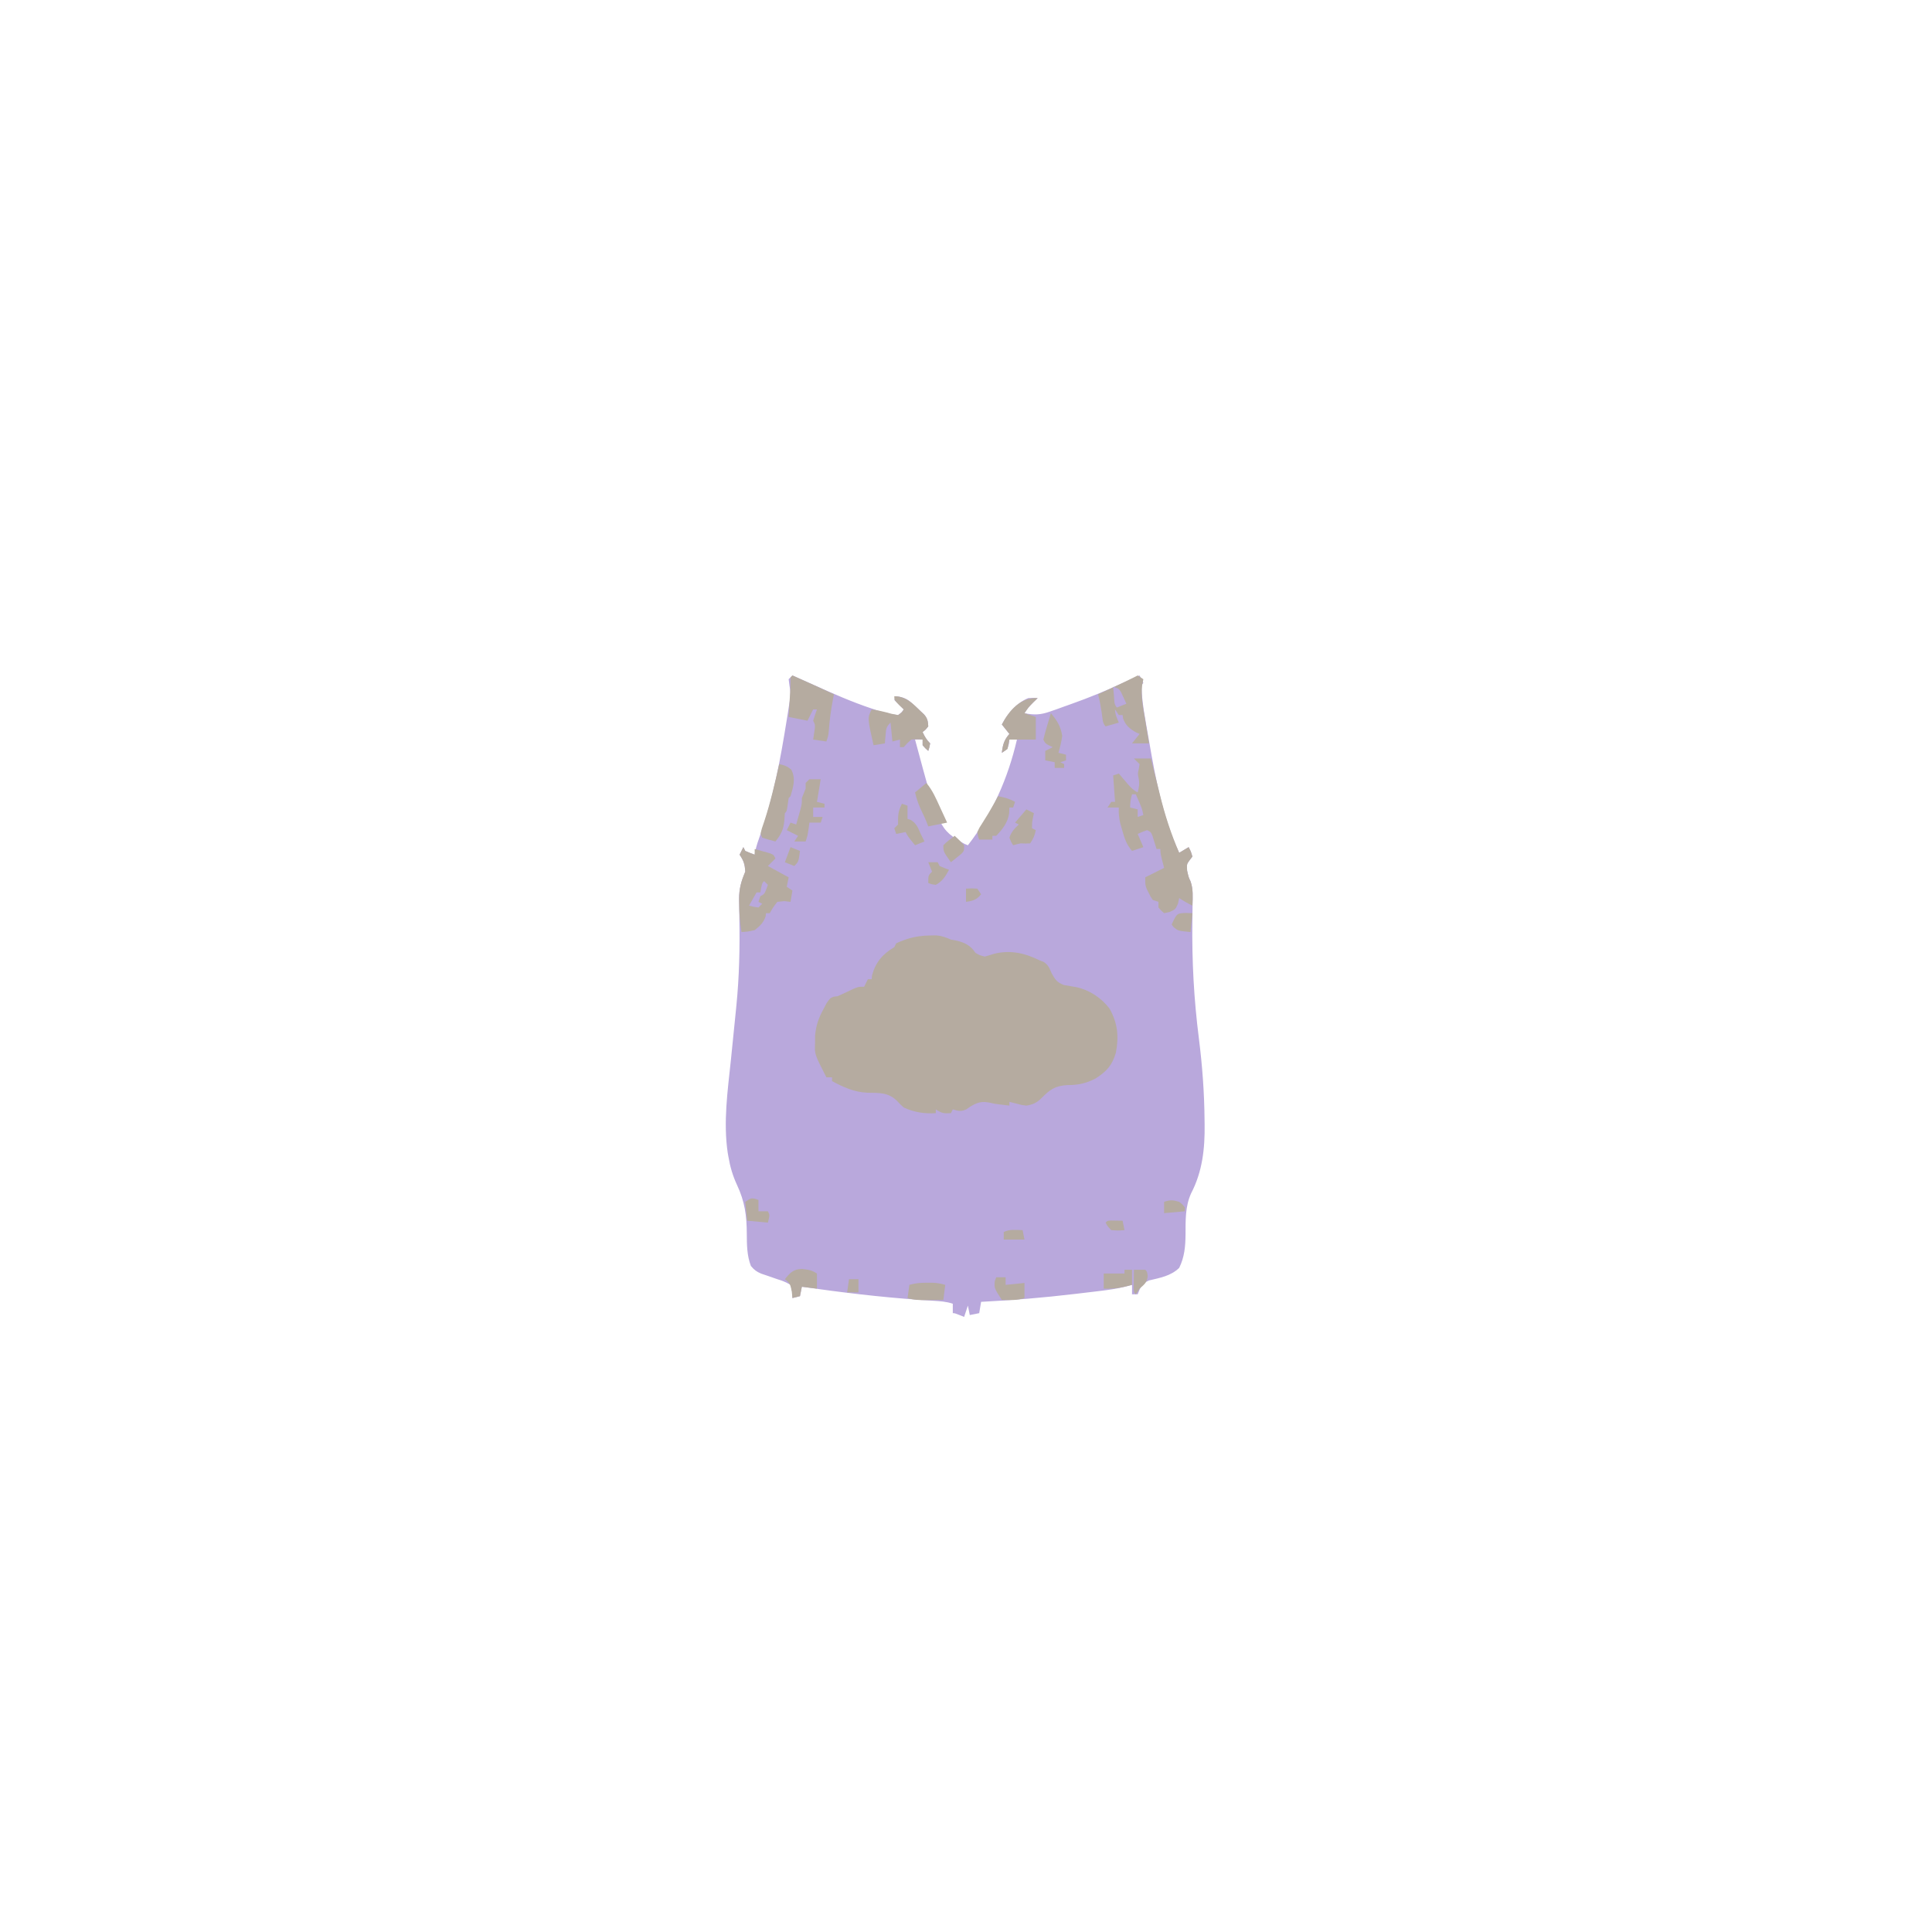
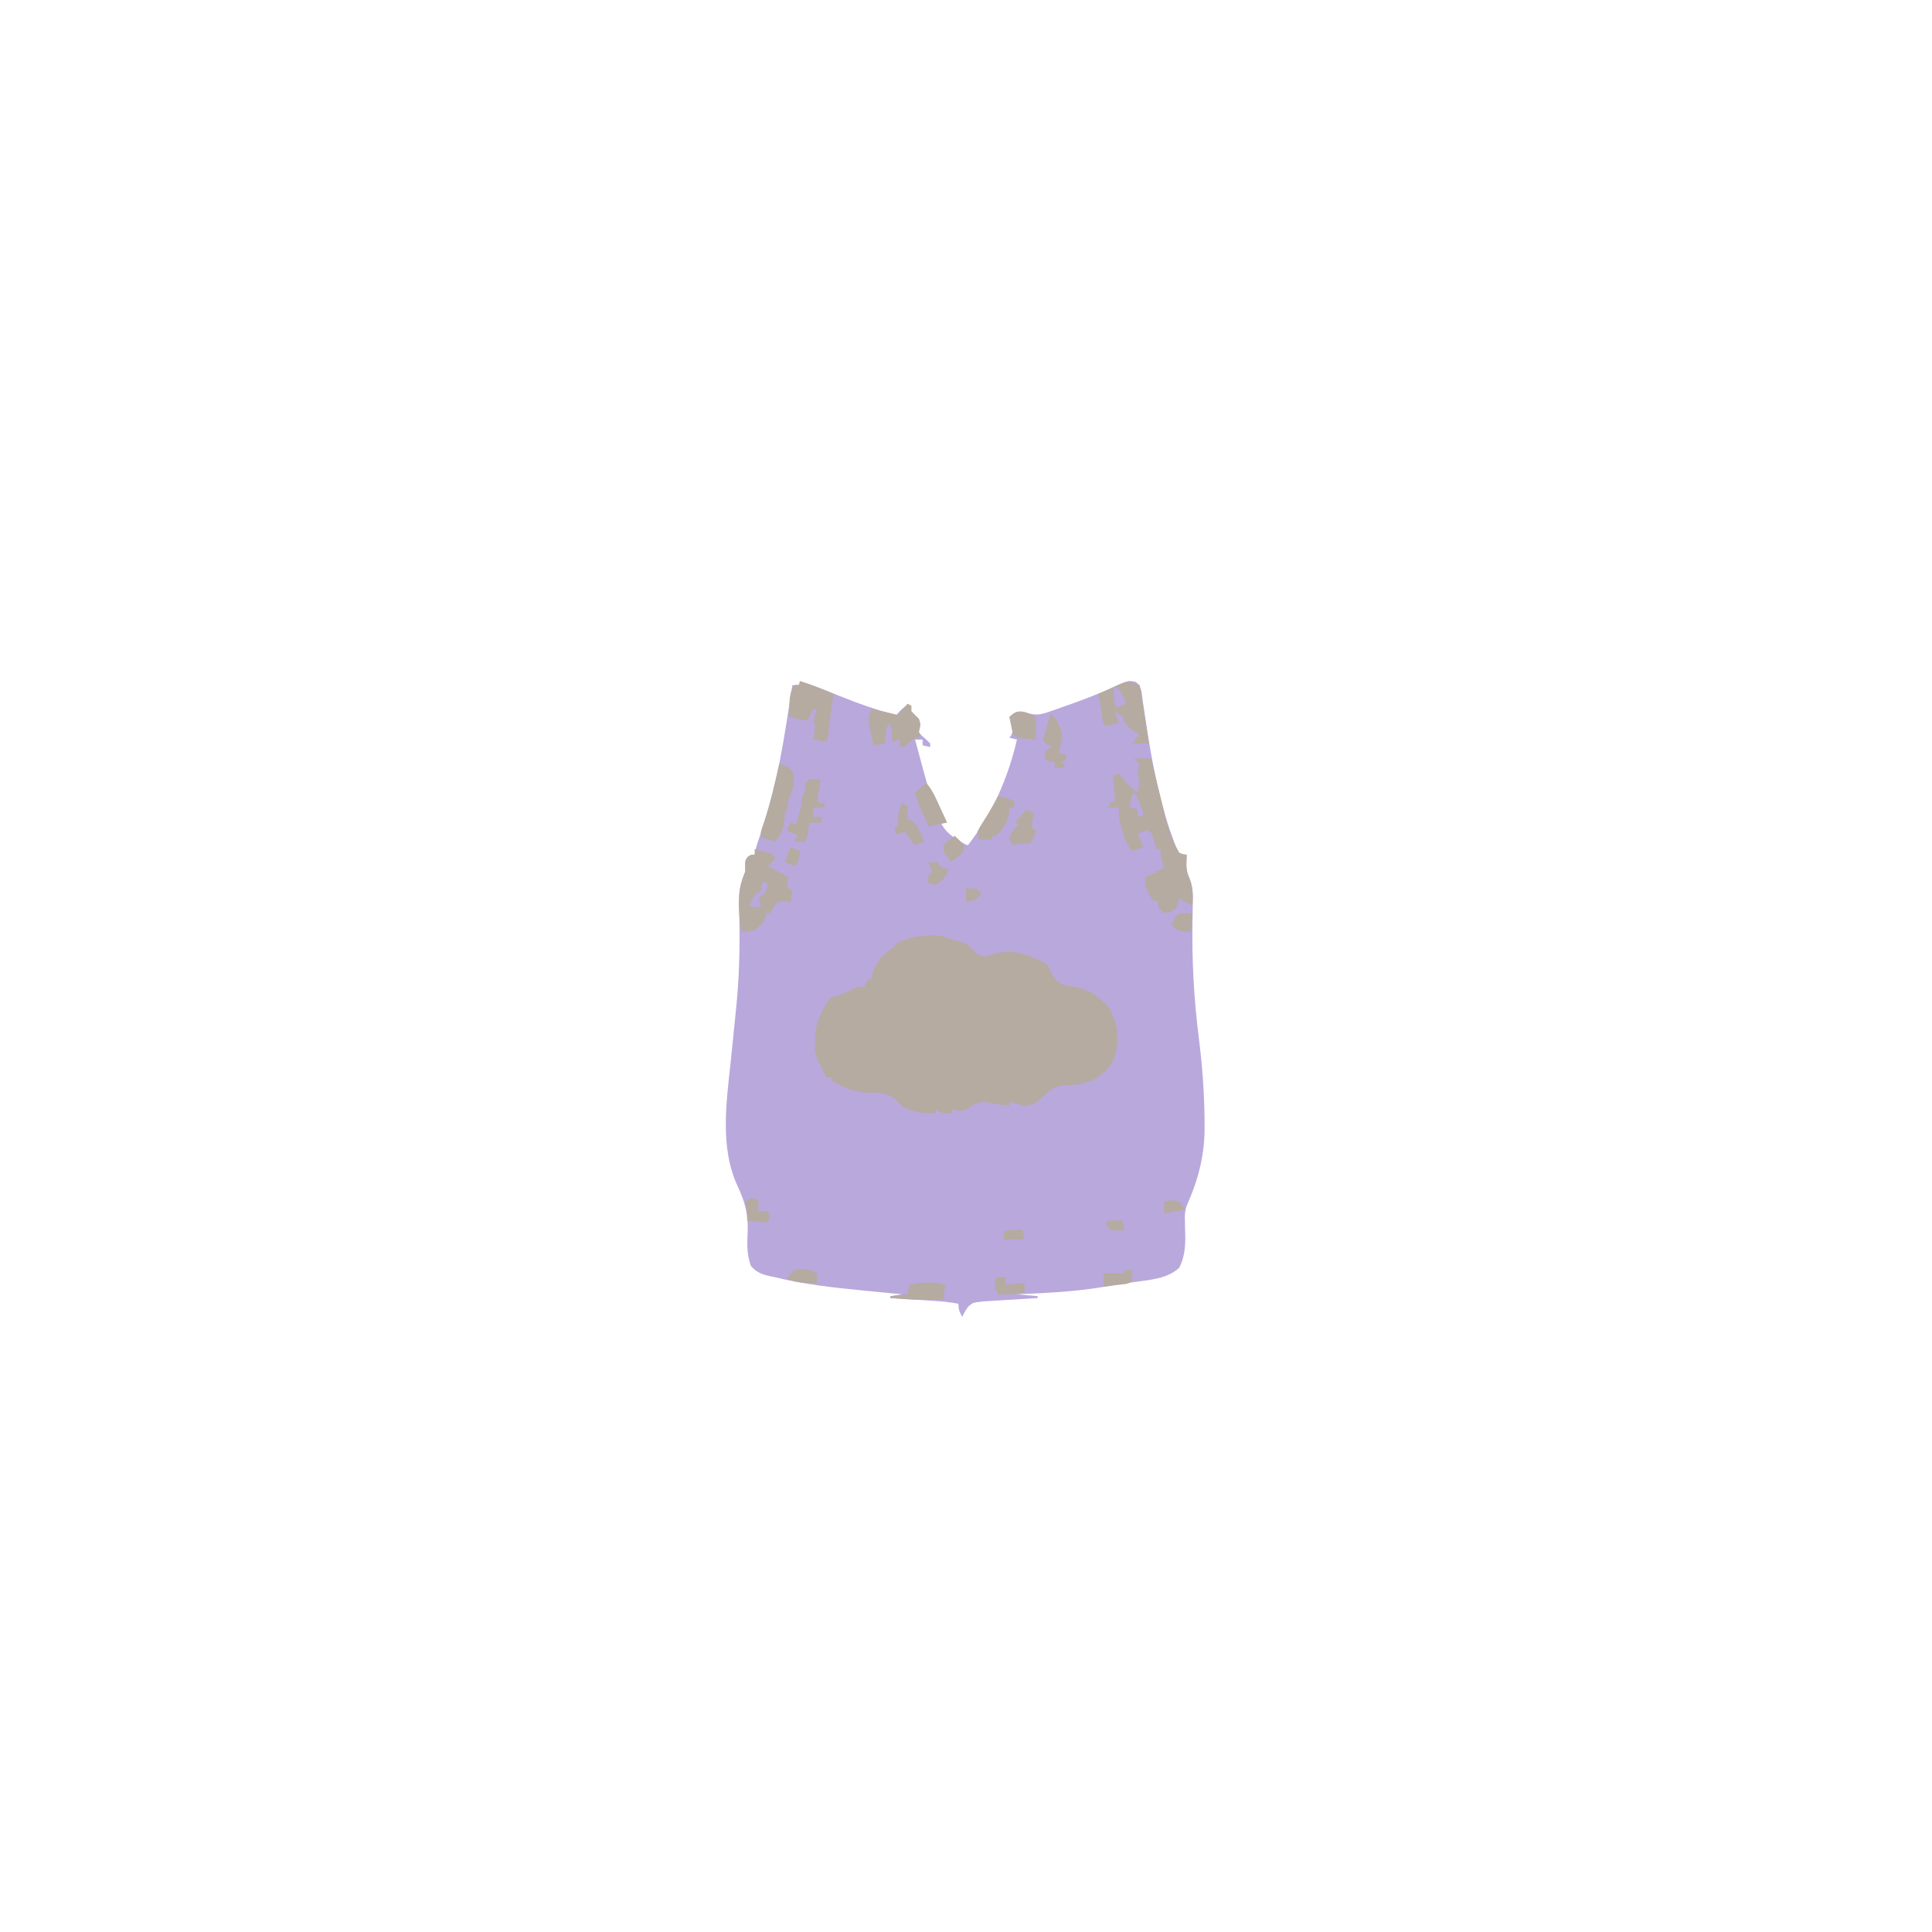
<svg xmlns="http://www.w3.org/2000/svg" viewBox="0 0 1024 1024" width="1024" height="1024">
-   <path fill="#B9A8DC" d="M 420 358 C 421.27 358.57 422.54 359.13 423.82 359.7 C 424.64 360.06 425.47 360.43 426.32 360.81 C 428.08 361.59 429.85 362.38 431.61 363.17 C 441.63 367.66 451.63 372.1 462.06 375.56 C 462.78 375.8 463.5 376.04 464.24 376.29 C 468.13 377.53 471.93 378.6 476 379 C 477.88 377.56 477.88 377.56 479 376 C 477.35 374.35 475.7 372.7 474 371 C 474.33 370.34 474.66 369.68 475 369 C 479.06 369.52 481.14 370.6 484.12 373.38 C 484.79 373.98 485.45 374.59 486.13 375.21 C 486.75 375.8 487.37 376.39 488 377 C 488.56 377.52 489.11 378.04 489.69 378.57 C 491.57 380.63 491.86 382.24 492 385 C 490.56 386.81 490.56 386.81 489 388 C 490.15 390.47 491.05 392.05 493 394 C 492.62 396.12 492.62 396.12 492 398 C 490.5 396.69 490.5 396.69 489 395 C 489 394.01 489 393.02 489 392 C 487.68 392 486.36 392 485 392 C 497.72 439.4 497.72 439.4 511.2 447.29 C 511.8 447.52 512.39 447.76 513 448 C 525.93 431.46 534.27 412.44 539 392 C 537.68 392 536.36 392 535 392 C 534.9 392.78 534.79 393.57 534.69 394.38 C 534 397 534 397 531 399 C 531.48 394.78 532.17 392.2 535 389 C 534.34 388.18 534.34 388.18 531 384 C 534.03 378.13 538.79 372.55 545 370 C 547.75 369.88 547.75 369.88 550 370 C 549.22 370.76 548.43 371.53 547.62 372.31 C 545 375 545 375 543 378 C 548.17 379.03 551.51 378.9 556.46 377.16 C 557.67 376.74 558.87 376.32 560.12 375.89 C 561.39 375.43 562.66 374.96 563.94 374.5 C 565.25 374.04 566.56 373.57 567.86 373.11 C 577.1 369.81 586.12 366.17 595 362 C 596.83 361.18 598.66 360.37 600.5 359.56 C 601.08 359.3 601.08 359.3 604 358 C 604.33 358.66 604.33 358.66 606 362 C 605.67 362.33 605.34 362.66 605 363 C 605.14 372.18 607.07 381.41 608.62 390.44 C 608.69 390.82 608.69 390.82 609.02 392.74 C 612.5 412.9 616.34 433.34 625 452 C 626.65 451.01 628.3 450.02 630 449 C 631.19 451.25 631.19 451.25 632 454 C 631.53 454.62 631.05 455.24 630.56 455.88 C 629 458 629 458 629.19 461.44 C 630 465 630 465 631.05 467.13 C 632.42 471.27 632.19 475.14 632.09 479.46 C 632.07 481.38 632.04 483.3 632.02 485.22 C 632.01 486.23 631.99 487.23 631.98 488.26 C 631.7 509.28 632.78 529.57 635.44 550.43 C 637.26 564.9 638.32 579.18 638.44 593.75 C 638.45 594.5 638.46 595.24 638.47 596.01 C 638.65 608.75 637.31 621.01 631.31 632.5 C 628.15 639.47 628.39 646.76 628.36 654.29 C 628.3 660.59 627.82 666.26 625 672 C 620.56 676.32 614.8 677.28 608.93 678.68 C 605.15 680.38 604.46 682.22 603 686 C 602.01 686 601.02 686 600 686 C 600 684.35 600 682.7 600 681 C 598.86 681.3 597.73 681.61 596.56 681.92 C 592.09 683.04 587.65 683.68 583.09 684.22 C 582.25 684.32 581.4 684.42 580.54 684.53 C 577.82 684.86 575.1 685.18 572.38 685.5 C 571.45 685.61 570.52 685.72 569.57 685.83 C 553.07 687.79 536.6 689.17 520 690 C 519.67 691.98 519.34 693.96 519 696 C 517.35 696.33 515.7 696.66 514 697 C 513.67 695.35 513.34 693.7 513 692 C 512.34 693.98 511.68 695.96 511 698 C 510.2 697.67 509.39 697.34 508.56 697 C 506 696 506 696 505 696 C 505 694.35 505 692.7 505 691 C 501.5 689.83 498.17 689.65 494.51 689.42 C 492.94 689.31 491.37 689.21 489.79 689.1 C 488.96 689.04 488.13 688.99 487.27 688.93 C 466.38 687.49 445.72 684.97 425 682 C 424.67 683.65 424.34 685.3 424 687 C 422.68 687.33 421.36 687.66 420 688 C 419.98 686.91 419.96 685.81 419.94 684.69 C 419.63 683.47 419.32 682.25 419 681 C 416.52 679.55 414.7 678.81 412 678 C 410.08 677.34 408.16 676.68 406.25 676 C 405.79 675.85 405.79 675.85 403.45 675.06 C 400.9 673.96 399.77 673.1 398 671 C 395.88 665.52 395.84 659.7 395.82 653.9 C 395.78 644.3 394.74 636.82 390.67 628.14 C 388.36 623.15 386.97 618.42 386.06 613 C 385.95 612.35 385.83 611.7 385.71 611.03 C 383.3 594.78 385.67 578.12 387.38 561.94 C 388.27 553.29 389.15 544.65 390 536 C 390.05 535.49 390.05 535.49 390.31 532.88 C 391.81 517.6 392.18 502.57 391.88 487.23 C 391.84 484.53 391.81 481.83 391.78 479.12 C 391.76 478.32 391.73 477.52 391.71 476.69 C 391.66 471.11 392.9 467.17 395 462 C 394.77 458 394.23 456.35 392 453 C 392.66 451.68 393.32 450.36 394 449 C 394.33 449.66 394.66 450.32 395 451 C 396.64 451.72 398.31 452.39 400 453 C 400.11 452.33 400.22 451.65 400.34 450.96 C 400.97 448.12 401.87 445.47 402.87 442.74 C 409.94 423.04 413.69 402.12 417 381.5 C 417.11 380.82 417.22 380.14 417.34 379.43 C 417.66 377.49 417.95 375.54 418.25 373.59 C 418.42 372.49 418.59 371.38 418.77 370.24 C 419 367 419 367 418.42 363.21 C 418.28 362.15 418.14 361.09 418 360 C 418.66 359.34 419.32 358.68 420 358Z" />
+   <path fill="#B9A8DC" d="M 424 361 C 431.16 363.28 438.05 366.02 445 368.88 C 454.86 372.89 464.7 376.31 475 379 C 475.38 378.59 475.38 378.59 477.31 376.5 C 480 374 480 374 483 374 C 483 374.99 483 375.98 483 377 C 484.31 378.35 485.65 379.69 487 381 C 488 384 488 384 487.38 385.99 C 487.25 386.65 487.13 387.32 487 388 C 488.21 389.63 488.21 389.63 489.94 391.12 C 490.99 392.05 492.02 393 493 394 C 493 394.66 493 395.32 493 396 C 492.34 395.83 492.34 395.83 489 395 C 489 394.01 489 393.02 489 392 C 487.68 392 486.36 392 485 392 C 497.72 439.4 497.72 439.4 511.2 447.29 C 511.8 447.52 512.39 447.76 513 448 C 525.93 431.46 534.27 412.44 539 392 C 537.68 391.67 536.36 391.34 535 391 C 535.19 390.74 535.19 390.74 536.12 389.44 C 537.4 385.88 536.21 383.48 535 380 C 539.3 376.93 539.3 376.93 542.5 377.25 C 543.33 377.5 544.15 377.75 545 378 C 549.37 379.28 552 378.65 556.27 377.16 C 557.48 376.74 558.69 376.32 559.94 375.89 C 561.23 375.42 562.52 374.96 563.81 374.5 C 565.13 374.04 566.44 373.58 567.76 373.12 C 576.02 370.19 584.1 367.01 592.03 363.28 C 598.26 360.6 598.26 360.6 602.04 361.47 C 605.22 363.95 605.14 367.48 605.64 371.26 C 605.91 373 606.17 374.74 606.43 376.49 C 606.57 377.41 606.7 378.33 606.84 379.27 C 608.96 393.89 611.45 408.36 615.06 422.69 C 615.37 423.92 615.67 425.16 615.98 426.43 C 617.65 432.86 619.64 439.12 622 445.33 C 622.23 445.98 622.47 446.64 622.72 447.31 C 623.44 449.12 623.44 449.12 625 452 C 627.19 452.92 627.19 452.92 629 453 C 628.97 453.56 628.93 454.11 628.89 454.69 C 628.88 455.07 628.88 455.07 628.81 457 C 628.78 457.74 628.74 458.49 628.71 459.25 C 629 462 629 462 630.51 465.56 C 632.34 470.36 632.33 474.67 632.19 479.75 C 632.16 481.66 632.14 483.57 632.11 485.48 C 632.1 485.98 632.1 485.98 632.05 488.49 C 631.69 509.44 632.79 529.64 635.44 550.43 C 637.26 564.9 638.32 579.18 638.44 593.75 C 638.45 594.5 638.46 595.24 638.47 596.01 C 638.69 611.53 635.35 624.76 629 639 C 628.03 641.91 627.92 643.57 628.01 646.57 C 628.02 647.47 628.04 648.36 628.06 649.29 C 628.1 651.16 628.15 653.02 628.21 654.89 C 628.31 661 627.77 666.47 625 672 C 618.62 677.78 609.48 678.34 601.25 679.5 C 599.46 679.76 597.67 680.02 595.89 680.28 C 595.46 680.34 595.46 680.34 593.31 680.65 C 590.55 681.07 587.81 681.56 585.06 682.06 C 569.88 684.63 554.36 685.33 539 686 C 542.63 686.33 546.26 686.66 550 687 C 550 687.33 550 687.66 550 688 C 549.08 688.06 548.16 688.11 547.22 688.17 C 543.8 688.38 540.39 688.59 536.98 688.8 C 535.5 688.89 534.02 688.98 532.55 689.07 C 530.42 689.2 528.3 689.33 526.17 689.46 C 525.53 689.5 525.53 689.5 522.3 689.7 C 515.89 690.28 515.89 690.28 513.38 692.31 C 511.91 694.11 510.95 695.89 510 698 C 508.54 695.35 508 694.11 508 691 C 503.61 690.2 499.3 689.75 494.85 689.46 C 494.52 689.44 494.52 689.44 492.86 689.33 C 490.78 689.2 488.7 689.07 486.62 688.94 C 485.21 688.85 483.79 688.75 482.37 688.66 C 478.91 688.44 475.46 688.22 472 688 C 472 687.67 472 687.34 472 687 C 473.98 686.67 475.96 686.34 478 686 C 476.86 685.89 475.72 685.78 474.55 685.66 C 470.26 685.25 465.97 684.82 461.68 684.4 C 459.83 684.22 457.99 684.04 456.15 683.86 C 440.88 682.38 425.93 680.66 411 677 C 410.2 676.84 409.41 676.67 408.59 676.5 C 404.1 675.56 401.04 674.49 398 671 C 396.08 665.58 395.9 660.38 396.23 654.71 C 396.78 644.84 395.28 637.84 391.07 628.96 C 381.31 608.06 385.04 584.09 387.38 561.94 C 388.27 553.29 389.15 544.65 390 536 C 390.05 535.49 390.05 535.49 390.31 532.88 C 391.81 517.6 392.18 502.57 391.88 487.23 C 391.84 484.53 391.81 481.83 391.78 479.12 C 391.76 478.32 391.73 477.52 391.71 476.69 C 391.66 471.11 392.89 467.16 395 462 C 395 460.91 395 459.81 395 458.69 C 395 456 395 456 396.38 454.12 C 398 453 398 453 400 453 C 400.11 452.33 400.22 451.65 400.34 450.96 C 400.97 448.12 401.87 445.47 402.87 442.74 C 412.05 417.18 415.82 389.73 420 363 C 420.99 363.33 421.98 363.66 423 364 C 423.33 363.01 423.66 362.02 424 361Z" />
  <path fill="#B5ABA0" d="M 493.5 495.81 C 493.96 495.8 493.96 495.8 496.28 495.77 C 499.21 496.02 501.32 496.82 504 498 C 504.8 498.14 505.61 498.29 506.44 498.43 C 511.15 499.47 514.31 500.96 517 505 C 519.19 506.31 519.19 506.31 522 507 C 523.63 506.53 525.25 506.06 526.86 505.53 C 535.5 503.38 543.2 505.13 551 509 C 551.7 509.27 552.41 509.54 553.13 509.82 C 555.68 511.42 556.22 513.21 557.44 515.93 C 559.33 519.28 560.25 520.72 563.89 522.08 C 566.12 522.49 568.36 522.88 570.61 523.24 C 577.53 524.78 583.76 528.91 588.06 534.56 C 592.4 542.26 593.08 549.24 591.45 557.91 C 589.49 564.65 586.5 567.9 580.63 571.66 C 575.53 574.26 571.39 575.14 565.69 575.12 C 559.17 575.5 556.4 577.55 551.93 582.11 C 549.46 584.53 547.4 585.46 544 586 C 541.38 585.69 541.38 585.69 539 585 C 538.62 584.9 538.62 584.9 536.69 584.43 C 536.13 584.29 535.57 584.15 535 584 C 535 584.66 535 585.32 535 586 C 533.85 585.85 532.69 585.71 531.5 585.56 C 531.13 585.52 531.13 585.52 529.28 585.31 C 527 585 527 585 525 584.53 C 520.51 583.58 518.28 584.12 514.31 586.5 C 513.61 586.98 512.9 587.47 512.18 587.97 C 509.4 589.28 507.89 588.85 505 588 C 504.67 588.66 504.34 589.32 504 590 C 500.28 590.2 499.23 590.15 496 588 C 496 588.66 496 589.32 496 590 C 489.96 590.39 484.54 589.55 479 587 C 477.11 585.27 477.11 585.27 475.31 583.37 C 470.67 578.87 465.84 579.3 459.63 579.16 C 452.72 578.85 447.03 576.25 441 573 C 441 572.34 441 571.68 441 571 C 440.01 571 439.02 571 438 571 C 431.71 558.69 431.71 558.69 432 553 C 432 551.68 432 550.36 432 549 C 432.47 543.68 433.78 539.82 436.31 535.12 C 436.91 533.99 437.5 532.86 438.11 531.69 C 440 529 440 529 441.88 528.27 C 442.58 528.18 443.28 528.09 444 528 C 446.84 526.74 449.64 525.4 452.44 524.06 C 455 523 455 523 458 523 C 458.66 521.68 459.32 520.36 460 519 C 460.66 519 461.32 519 462 519 C 462.03 518.67 462.03 518.67 462.19 517 C 464.09 509.96 467.84 505.64 474 502 C 474.33 501.34 474.66 500.68 475 500 C 476.67 499.18 476.67 499.18 478.75 498.43 C 479.43 498.19 480.1 497.94 480.8 497.68 C 485.05 496.36 489.05 495.84 493.5 495.81Z" />
-   <path fill="#B5ABA0" d="M 601 402 C 603.97 402 606.94 402 610 402 C 610.24 402.98 610.48 403.96 610.73 404.97 C 611.65 408.7 612.58 412.41 613.52 416.13 C 613.91 417.72 614.31 419.32 614.7 420.91 C 617.34 431.67 620.59 441.83 625 452 C 626.65 451.01 628.3 450.02 630 449 C 631.19 451.25 631.19 451.25 632 454 C 631.53 454.62 631.05 455.24 630.56 455.88 C 629 458 629 458 629.19 461.44 C 630 465 630 465 631.06 467.31 C 632.51 471.47 632.15 475.64 632 480 C 629.51 478.8 627.32 477.55 625 476 C 624.79 476.95 624.59 477.9 624.38 478.88 C 623 482 623 482 619.88 483.38 C 619.4 483.48 619.4 483.48 617 484 C 615.5 482.69 615.5 482.69 614 481 C 614 480.01 614 479.02 614 478 C 613.5 477.84 613.5 477.84 611 477 C 609.83 475.29 609.83 475.29 608.81 473.19 C 608.47 472.5 608.12 471.81 607.77 471.11 C 607 469 607 469 607 465 C 608.65 464.18 608.65 464.18 617 460 C 616.67 458.72 616.34 457.44 616 456.12 C 615.45 453.99 615 452.21 615 450 C 614.34 450 613.68 450 613 450 C 612.81 449.36 612.61 448.72 612.41 448.07 C 612.15 447.24 611.89 446.41 611.62 445.56 C 611.5 445.15 611.5 445.15 610.85 443.07 C 610 441 610 441 608 440 C 605.38 440.94 605.38 440.94 603 442 C 603.99 444.31 604.98 446.62 606 449 C 604.02 449.66 602.04 450.32 600 451 C 597.07 447.63 596 444.34 594.81 440.06 C 594.47 438.86 594.12 437.65 593.77 436.41 C 593.1 433.45 592.83 431.02 593 428 C 591.02 428 589.04 428 587 428 C 587.33 427.5 587.33 427.5 589 425 C 589.66 425 590.32 425 591 425 C 590.67 420.38 590.34 415.76 590 411 C 590.99 410.67 591.98 410.34 593 410 C 593.41 410.48 593.82 410.96 594.24 411.46 C 594.78 412.09 595.32 412.72 595.88 413.38 C 596.14 413.69 596.14 413.69 597.49 415.27 C 599.23 417.26 600.62 418.81 603 420 C 603.71 417.24 604.06 415.32 603.5 412.5 C 603 410 603 410 603.62 407.38 C 603.75 406.59 603.87 405.81 604 405 C 603.01 404.01 602.02 403.02 601 402Z" />
-   <path fill="#B5ABA0" d="M 394 449 C 394.33 449.66 394.66 450.32 395 451 C 396.64 451.72 398.31 452.39 400 453 C 400 452.01 400 451.02 400 450 C 401.65 450.45 403.29 450.91 404.94 451.38 C 405.85 451.63 406.77 451.89 407.71 452.15 C 410 453 410 453 411 455 C 409.68 456.32 408.36 457.64 407 459 C 410.63 460.98 414.26 462.96 418 465 C 417.67 466.65 417.34 468.3 417 470 C 417.99 470.66 418.98 471.32 420 472 C 419.67 473.98 419.34 475.96 419 478 C 418.46 477.94 418.46 477.94 415.75 477.62 C 414.51 477.75 413.27 477.87 412 478 C 409.69 481 409.69 481 408 484 C 407.34 484 406.68 484 406 484 C 405.94 484.56 405.88 485.11 405.81 485.69 C 404.61 489.12 402.82 490.73 400 493 C 396.19 493.81 396.19 493.81 393 494 C 392.16 488.83 391.77 483.8 391.75 478.56 C 391.75 477.81 391.74 477.06 391.74 476.29 C 391.8 470.86 392.83 466.99 395 462 C 394.77 458 394.23 456.35 392 453 C 392.66 451.68 393.32 450.36 394 449Z" />
-   <path fill="#B5ABA0" d="M 603 358 C 603.99 358.66 604.98 359.32 606 360 C 605.8 361.04 605.59 362.08 605.38 363.16 C 604.6 369.37 605.9 375.37 606.94 381.5 C 607.04 382.1 607.04 382.1 607.53 385.15 C 608.01 388.1 608.5 391.05 609 394 C 606.03 394 603.06 394 600 394 C 600.66 393.18 600.66 393.18 604 389 C 603.42 388.75 602.85 388.5 602.25 388.25 C 598.91 386.39 596.48 384.44 595.25 380.75 C 595.21 380.46 595.21 380.46 595 379 C 594.34 379 593.68 379 593 379 C 592.34 378.01 591.68 377.02 591 376 C 591 378.65 591.98 380.58 593 383 C 590.69 383.66 588.38 384.32 586 385 C 584.23 383.23 584.37 380.59 584 378.19 C 583.46 374.74 582.91 371.37 582 368 C 582.85 367.61 583.69 367.23 584.56 366.83 C 590.76 363.98 596.92 361.1 603 358Z" />
-   <path fill="#B5ABA0" d="M 474 369 C 480.4 369.16 483.66 372.77 488 377 C 488.56 377.52 489.11 378.04 489.68 378.57 C 491.58 380.63 491.86 382.24 492 385 C 490.56 386.81 490.56 386.81 489 388 C 490.15 390.47 491.05 392.05 493 394 C 492.62 396.12 492.62 396.12 492 398 C 490.5 396.69 490.5 396.69 489 395 C 489 394.01 489 393.02 489 392 C 486.25 391.75 486.25 391.75 483 392 C 480.75 394 480.75 394 479 396 C 478.34 396 477.68 396 477 396 C 477 394.68 477 393.36 477 392 C 475.68 392.33 474.36 392.66 473 393 C 472.67 389.7 472.34 386.4 472 383 C 469.6 385.4 469.66 386.33 469.38 389.62 C 469.3 390.44 469.23 391.26 469.15 392.1 C 469.1 392.73 469.05 393.35 469 394 C 467.02 394.33 465.04 394.66 463 395 C 459.74 380.52 459.74 380.52 462 376 C 465.5 376.53 468.8 377.24 472.19 378.25 C 473.45 378.5 474.7 378.75 476 379 C 478 377.62 478 377.62 479 376 C 478.59 375.61 478.59 375.61 476.5 373.62 C 474 371 474 371 474 369Z" />
-   <path fill="#B5ABA0" d="M 420 358 C 427.38 361.24 434.69 364.61 442 368 C 441.87 368.67 441.73 369.33 441.6 370.02 C 440.47 375.91 439.67 381.71 439.25 387.69 C 439 390 439 390 438 393 C 436.85 392.83 436.85 392.83 431 392 C 431.29 389.98 431.59 387.96 431.88 385.95 C 432 384 432 384 431 382 C 431.61 379.98 432.27 377.98 433 376 C 432.34 376 431.68 376 431 376 C 430.01 377.98 429.02 379.96 428 382 C 424.7 381.34 421.4 380.68 418 380 C 418.07 378.82 418.14 377.64 418.22 376.42 C 418.31 374.86 418.41 373.31 418.5 371.75 C 418.55 370.97 418.6 370.2 418.64 369.39 C 418.69 368.64 418.73 367.89 418.78 367.11 C 418.82 366.42 418.87 365.73 418.91 365.01 C 419 363.01 419 361.01 419 359 C 419.33 358.67 419.66 358.34 420 358Z" />
+   <path fill="#B5ABA0" d="M 601 402 C 603.97 402 606.94 402 610 402 C 610.24 402.98 610.48 403.96 610.73 404.97 C 611.65 408.7 612.58 412.41 613.52 416.13 C 613.91 417.72 614.31 419.32 614.7 420.91 C 620.27 443.56 620.27 443.56 625 452 C 627.18 452.9 627.18 452.9 629 453 C 628.98 453.28 628.98 453.28 628.89 454.69 C 628.75 458.83 628.83 462.11 630.5 465.94 C 632.5 470.58 632.28 475.02 632 480 C 629.51 478.8 627.32 477.55 625 476 C 624.79 476.95 624.59 477.9 624.38 478.88 C 623 482 623 482 619.88 483.38 C 619.4 483.48 619.4 483.48 617 484 C 615.5 482.69 615.5 482.69 614 481 C 614 480.01 614 479.02 614 478 C 613.5 477.84 613.5 477.84 611 477 C 609.83 475.29 609.83 475.29 608.81 473.19 C 608.47 472.5 608.12 471.81 607.77 471.11 C 607 469 607 469 607 465 C 608.65 464.18 608.65 464.18 617 460 C 616.67 458.72 616.34 457.44 616 456.12 C 615.45 453.99 615 452.21 615 450 C 614.34 450 613.68 450 613 450 C 612.81 449.36 612.61 448.72 612.41 448.07 C 612.15 447.24 611.89 446.41 611.62 445.56 C 611.5 445.15 611.5 445.15 610.85 443.07 C 610 441 610 441 608 440 C 605.38 440.94 605.38 440.94 603 442 C 603.99 444.31 604.98 446.62 606 449 C 604.02 449.66 602.04 450.32 600 451 C 597.07 447.63 596 444.34 594.81 440.06 C 594.47 438.86 594.12 437.65 593.77 436.41 C 593.1 433.45 592.83 431.02 593 428 C 591.02 428 589.04 428 587 428 C 587.33 427.5 587.33 427.5 589 425 C 589.66 425 590.32 425 591 425 C 590.67 420.38 590.34 415.76 590 411 C 590.99 410.67 591.98 410.34 593 410 C 593.41 410.48 593.82 410.96 594.24 411.46 C 594.78 412.09 595.32 412.72 595.88 413.38 C 596.14 413.69 596.14 413.69 597.49 415.27 C 599.23 417.26 600.62 418.81 603 420 C 603.71 417.24 604.06 415.32 603.5 412.5 C 603 410 603 410 603.62 407.38 C 603.75 406.59 603.87 405.81 604 405 C 603.01 404.01 602.02 403.02 601 402Z" />
+   <path fill="#B5ABA0" d="M 400 450 C 401.65 450.45 403.29 450.91 404.94 451.38 C 405.85 451.63 406.77 451.89 407.71 452.15 C 410 453 410 453 411 455 C 409.68 456.32 408.36 457.64 407 459 C 410.63 460.98 414.26 462.96 418 465 C 417.67 466.65 417.34 468.3 417 470 C 417.99 470.66 418.98 471.32 420 472 C 419.67 473.98 419.34 475.96 419 478 C 418.46 477.94 418.46 477.94 415.75 477.62 C 414.51 477.75 413.27 477.87 412 478 C 409.69 481 409.69 481 408 484 C 407.34 484 406.68 484 406 484 C 405.94 484.56 405.88 485.11 405.81 485.69 C 404.61 489.12 402.82 490.73 400 493 C 396.19 493.81 396.19 493.81 393 494 C 391.24 483.22 390.42 472.1 395 462 C 395 460.91 395 459.81 395 458.69 C 395 456 395 456 396.38 454.12 C 398 453 398 453 400 453 C 400 452.01 400 451.02 400 450Z" />
+   <path fill="#B5ABA0" d="M 604 363 C 605.65 373.23 607.3 383.46 609 394 C 606.03 394 603.06 394 600 394 C 601.32 392.35 602.64 390.7 604 389 C 603.42 388.75 602.85 388.5 602.25 388.25 C 598.91 386.39 596.48 384.44 595.25 380.75 C 595.21 380.46 595.21 380.46 595 379 C 594.34 379 593.68 379 593 379 C 592.34 378.01 591.68 377.02 591 376 C 591 378.65 591.98 380.58 593 383 C 590.69 383.66 588.38 384.32 586 385 C 584.23 383.23 584.37 380.59 584 378.19 C 583.46 374.74 582.91 371.37 582 368 C 584.1 367.02 586.21 366.04 588.31 365.06 C 589.48 364.52 590.66 363.97 591.86 363.41 C 597.55 360.85 597.55 360.85 604 363Z" />
+   <path fill="#B5ABA0" d="M 424 361 C 430.2 362.94 436.11 365.26 442 368 C 441.87 368.67 441.73 369.33 441.6 370.02 C 440.47 375.91 439.67 381.71 439.25 387.69 C 439 390 439 390 438 393 C 435.69 392.67 433.38 392.34 431 392 C 431.29 389.98 431.59 387.96 431.88 385.95 C 432 384 432 384 431 382 C 431.61 379.98 432.27 377.98 433 376 C 432.34 376 431.68 376 431 376 C 430.01 377.98 429.02 379.96 428 382 C 424.7 381.34 421.4 380.68 418 380 C 418.11 377.92 418.24 375.83 418.38 373.75 C 418.44 372.59 418.51 371.43 418.59 370.23 C 418.96 367.29 419.48 365.5 421 363 C 421.99 363 422.98 363 424 363 C 424 362.34 424 361.68 424 361Z" />
+   <path fill="#B5ABA0" d="M 481 373 C 481.66 373.33 482.32 373.66 483 374 C 483 374.99 483 375.98 483 377 C 484.31 378.35 485.65 379.69 487 381 C 488.07 384.22 487.8 384.9 487 388 C 487.33 388.66 487.66 389.32 488 390 C 487.54 390.22 487.54 390.22 485.19 391.31 C 482.48 392.74 481.05 393.85 479 396 C 478.34 396 477.68 396 477 396 C 477 394.68 477 393.36 477 392 C 475.68 392.33 474.36 392.66 473 393 C 472.67 389.7 472.34 386.4 472 383 C 469.6 385.4 469.66 386.33 469.38 389.62 C 469.3 390.44 469.23 391.26 469.15 392.1 C 469.1 392.73 469.05 393.35 469 394 C 467.02 394.33 465.04 394.66 463 395 C 459.74 380.52 459.74 380.52 462 376 C 466.76 376.71 471.34 377.8 476 379 C 477.65 377.02 479.3 375.04 481 373Z" />
  <path fill="#B5ABA0" d="M 413 405 C 415.81 405.58 417.05 406.04 419.38 407.88 C 421.87 412.67 420.47 416.95 419 422 C 418.67 422.33 418.34 422.66 418 423 C 417.83 424.15 417.67 425.31 417.5 426.5 C 417 430 417 430 416 431 C 415.87 432.39 415.77 433.79 415.69 435.19 C 415.24 439.87 413.9 442.35 411 446 C 408.65 445.4 406.31 444.73 404 444 C 403 442 403 442 403.82 439.04 C 404.25 437.76 404.69 436.47 405.12 435.19 C 408.38 425.28 410.69 415.16 413 405Z" />
-   <path fill="#B5ABA0" d="M 550 370 C 549.22 370.76 548.43 371.53 547.62 372.31 C 545 375 545 375 543 378 C 544.98 378.66 546.96 379.32 549 380 C 549 383.96 549 387.92 549 392 C 544.38 392 539.76 392 535 392 C 534.67 393.65 534.34 395.3 534 397 C 533.5 397.33 533.5 397.33 531 399 C 531.48 394.78 532.17 392.2 535 389 C 533.68 387.35 532.36 385.7 531 384 C 534.89 376.45 541.04 369.5 550 370Z" />
  <path fill="#B5ABA0" d="M 429 413 C 430.98 413 432.96 413 435 413 C 434.34 416.96 433.68 420.92 433 425 C 434.32 425.33 435.64 425.66 437 426 C 437 426.66 437 427.32 437 428 C 435.02 428 433.04 428 431 428 C 431 429.65 431 431.3 431 433 C 432.65 433 434.3 433 436 433 C 435.67 433.99 435.34 434.98 435 436 C 433.02 436 431.04 436 429 436 C 428.86 437.09 428.71 438.19 428.56 439.31 C 428 443 428 443 427 446 C 425.02 446 423.04 446 421 446 C 421.66 445.01 422.32 444.02 423 443 C 421.02 442.01 419.04 441.02 417 440 C 417.66 438.68 418.32 437.36 419 436 C 419.99 436.33 420.98 436.66 422 437 C 422.5 435.23 423 433.46 423.5 431.69 C 423.78 430.7 424.06 429.72 424.34 428.7 C 425 426 425 426 425 423 C 425.67 421.33 426.33 419.67 427 418 C 427 417.01 427 416.02 427 415 C 427.66 414.34 428.32 413.68 429 413Z" />
  <path fill="#B5ABA0" d="M 529 422 C 532.34 422.61 535.02 423.35 538 425 C 537.67 425.99 537.34 426.98 537 428 C 536.34 428 535.68 428 535 428 C 534.96 428.99 534.92 429.98 534.88 431 C 534.21 435.87 531.38 439.55 528 443 C 527.34 443 526.68 443 526 443 C 526 443.66 526 444.32 526 445 C 523.69 445 521.38 445 519 445 C 518.34 443.29 518.34 443.29 518 441 C 519.04 438.74 519.04 438.74 520.62 436.31 C 522.81 432.88 524.91 429.44 526.88 425.88 C 527.08 425.5 527.08 425.5 528.12 423.62 C 528.41 423.08 528.7 422.55 529 422Z" />
  <path fill="#B5ABA0" d="M 491 415 C 494.25 418.82 496.12 423.23 498.19 427.75 C 498.56 428.54 498.92 429.34 499.3 430.15 C 500.21 432.1 501.1 434.05 502 436 C 498.7 436.66 495.4 437.32 492 438 C 491.71 437.26 491.42 436.51 491.12 435.75 C 490.47 434.14 489.78 432.55 489 431 C 487.22 427.44 485.86 423.88 485 420 C 486.98 418.35 488.96 416.7 491 415Z" />
  <path fill="#B5ABA0" d="M 557 378 C 560.32 381.98 562.13 384.8 563 390 C 562.59 393.08 561.88 396.02 561 399 C 562.32 399.33 563.64 399.66 565 400 C 565 400.99 565 401.98 565 403 C 564.01 403.33 563.02 403.66 562 404 C 562.66 404.33 563.32 404.66 564 405 C 564 405.66 564 406.32 564 407 C 562.35 407 560.7 407 559 407 C 559 406.01 559 405.02 559 404 C 557.35 403.67 555.7 403.34 554 403 C 554 401.35 554 399.7 554 398 C 555.32 397.34 556.64 396.68 558 396 C 557.36 395.71 556.72 395.42 556.06 395.12 C 554 394 554 394 553 392 C 553.58 389.58 554.21 387.25 554.94 384.88 C 555.13 384.22 555.33 383.56 555.53 382.88 C 556.01 381.25 556.51 379.63 557 378Z" />
-   <path fill="#B5ABA0" d="M 491.5 679.88 C 491.97 679.88 491.97 679.88 494.34 679.87 C 496.72 679.99 498.73 680.33 501 681 C 500.67 683.63 500.34 686.27 500 689 C 497.58 689.02 495.17 689.04 492.75 689.07 C 492.41 689.07 492.41 689.07 490.68 689.09 C 487.31 689.11 484.23 689.05 481 688 C 481.33 685.7 481.66 683.38 482 681 C 485.22 680.04 488.14 679.87 491.5 679.88Z" />
+   <path fill="#B5ABA0" d="M 542 377.19 C 545 378 545 378 549 380 C 549 383.96 549 387.92 549 392 C 539.25 391.25 539.25 391.25 537 389 C 536.37 386.84 536.37 386.84 535.88 384.38 C 535.71 383.56 535.54 382.74 535.37 381.9 C 535.25 381.27 535.12 380.65 535 380 C 537.49 377.61 538.48 376.97 542 377.19Z" />
+   <path fill="#B5ABA0" d="M 491.5 679.88 C 491.97 679.88 491.97 679.88 494.34 679.87 C 496.72 679.99 498.73 680.33 501 681 C 500.67 683.63 500.34 686.27 500 689 C 490.6 689.12 481.37 688.88 472 688 C 472 687.66 472 687.35 472 687 C 473.49 686.84 473.49 686.84 481 686 C 481.33 684.36 481.66 682.71 482 681 C 485.22 680.04 488.14 679.87 491.5 679.88Z" />
  <path fill="#B5ABA0" d="M 544 429 C 545.32 429.66 546.64 430.32 548 431 C 547.84 431.76 547.67 432.53 547.5 433.31 C 547 436 547 436 547 439 C 547.66 439.33 548.32 439.66 549 440 C 548.39 442.96 547.75 444.38 546 447 C 543.62 447.12 543.62 447.12 541 447 C 539.66 447.29 538.32 447.61 537 448 C 535.88 446.25 535.88 446.25 535 444 C 536 440.99 537.68 439.11 540 437 C 539.34 436.67 538.68 436.34 538 436 C 539.98 433.69 541.96 431.38 544 429Z" />
-   <path fill="#B5ABA0" d="M 425.06 672.56 C 428.36 672.93 430.29 673.19 433 675 C 433 677.64 433 680.28 433 683 C 430.36 682.67 427.72 682.34 425 682 C 424.67 683.65 424.34 685.3 424 687 C 422.68 687.33 421.36 687.66 420 688 C 419.89 686.9 419.79 685.81 419.68 684.68 C 419.02 681.14 418.79 680.07 416 678 C 418.76 674.54 420.61 672.63 425.06 672.56Z" />
-   <path fill="#B5ABA0" d="M 528 677 C 529.65 677 531.3 677 533 677 C 533 678.32 533 679.64 533 681 C 536.3 680.67 539.6 680.34 543 680 C 543 682.64 543 685.28 543 688 C 539.02 689.33 535.15 689.07 531 689 C 526.94 682.72 526.94 682.72 527.25 679.06 C 527.5 678.38 527.75 677.7 528 677Z" />
  <path fill="#B5ABA0" d="M 478 426 C 478.99 426.33 479.98 426.66 481 427 C 481 429.33 481 431.67 481 434 C 481.6 434.21 482.2 434.41 482.81 434.62 C 485.84 436.53 486.58 438.77 488 442 C 488.39 442.78 488.78 443.57 489.19 444.38 C 489.46 444.91 489.72 445.45 490 446 C 488.35 446.66 486.7 447.32 485 448 C 481.12 443.25 481.12 443.25 480 441 C 478.35 441.33 476.7 441.66 475 442 C 474.67 441.01 474.34 440.02 474 439 C 474.66 438.34 475.32 437.68 476 437 C 476 436.07 476 435.14 476 434.19 C 476 430.91 476.62 428.94 478 426Z" />
-   <path fill="#B5ABA0" d="M 596 673 C 597.32 673 598.64 673 600 673 C 600 675.64 600 678.28 600 681 C 594.77 682.47 590.42 683.23 585 683 C 585 680.36 585 677.72 585 675 C 588.63 675 592.26 675 596 675 C 596 674.34 596 673.68 596 673Z" />
-   <path fill="#B5ABA0" d="M 400.19 635.38 C 400.79 635.59 401.39 635.78 402 636 C 402 637.99 402 639.97 402 642 C 403.65 642 405.3 642 407 642 C 408 644 408 644 407 648 C 403.37 647.66 399.74 647.35 396 647 C 395.67 643.71 395.34 640.39 395 637 C 398 635 398 635 400.19 635.38Z" />
+   <path fill="#B5ABA0" d="M 400.19 635.38 C 400.79 635.59 401.39 635.78 402 636 C 402 637.99 402 639.97 402 642 C 403.65 642 405.3 642 407 642 C 408 644 408 644 407 648 C 403.37 647.66 399.74 647.35 396 647 C 396.02 646.1 396.04 645.18 396.07 644.25 C 396.01 641.58 395.78 639.53 395 637 C 398 635 398 635 400.19 635.38Z" />
+   <path fill="#B5ABA0" d="M 528 677 C 529.65 677 531.3 677 533 677 C 533 678.32 533 679.64 533 681 C 536.3 680.67 539.6 680.34 543 680 C 543 681.65 543 683.3 543 685 C 539.84 685.94 537.03 686.11 533.75 686.06 C 532.86 686.05 531.97 686.04 531.05 686.04 C 530.37 686.02 529.7 686.01 529 686 C 527.05 682.52 526.92 680.87 528 677Z" />
+   <path fill="#B5ABA0" d="M 596 673 C 597.32 673 598.64 673 600 673 C 600.04 675 600.04 677 600 679 C 598.05 680.95 594.55 680.71 591.94 681.06 C 590.65 681.24 589.36 681.42 588.03 681.6 C 587.03 681.73 586.03 681.86 585 682 C 585 679.69 585 677.38 585 675 C 588.63 675 592.26 675 596 675 C 596 674.34 596 673.68 596 673Z" />
  <path fill="#B5ABA0" d="M 506 443 C 508.5 445.31 508.5 445.31 511 448 C 511 451 511 451 509.47 452.61 C 508.82 453.13 508.17 453.65 507.5 454.19 C 506.85 454.72 506.2 455.25 505.53 455.79 C 505.03 456.19 504.52 456.59 504 457 C 500 451.38 500 451.38 500 448 C 501.82 446.08 503.89 444.62 506 443Z" />
+   <path fill="#B5ABA0" d="M 425 672.56 C 428.07 672.75 430.4 673.26 433 675 C 433 676.65 433 678.3 433 680 C 427.22 680.23 422.49 679.87 417 678 C 419.23 674.29 420.67 672.63 425 672.56Z" />
  <path fill="#B5ABA0" d="M 628.62 483.88 C 629.18 483.89 629.18 483.89 632 484 C 631.66 487.31 631.35 490.61 631 494 C 624.48 493.38 624.48 493.38 622.07 491.44 C 621.72 490.96 621.37 490.49 621 490 C 623.78 484.05 623.78 484.05 628.62 483.88Z" />
  <path fill="#B5ABA0" d="M 492 457 C 493.65 457 495.3 457 497 457 C 497.33 457.66 497.66 458.32 498 459 C 499.64 459.72 501.31 460.39 503 461 C 501.12 464.48 499.52 467.08 496 469 C 493.75 468.69 493.75 468.69 492 468 C 492 464 492 464 494 462 C 493.34 460.35 492.68 458.7 492 457Z" />
-   <path fill="#B5ABA0" d="M 601 673 C 603 672.96 605 672.96 607 673 C 608 674 608 674 608.31 676.31 C 607.91 679.81 606.59 680.71 604 683 C 603.34 683.99 602.68 684.98 602 686 C 601 685 601 685 600.9 682.28 C 600.91 681.18 600.93 680.07 600.94 678.94 C 600.95 677.83 600.96 676.73 600.96 675.59 C 600.98 674.74 600.99 673.88 601 673Z" />
  <path fill="#B5ABA0" d="M 542 652 C 542.33 653.65 542.66 655.3 543 657 C 539.37 657 535.74 657 532 657 C 532 655.68 532 654.36 532 653 C 535.21 651.39 538.44 651.94 542 652Z" />
-   <path fill="#B5ABA0" d="M 625 637 C 626.81 638.44 626.81 638.44 628 640 C 628 640.66 628 641.32 628 642 C 624.37 642.33 620.74 642.66 617 643 C 617 641.02 617 639.04 617 637 C 620.35 635.88 621.67 636 625 637Z" />
+   <path fill="#B5ABA0" d="M 625 637 C 626.66 639.05 626.66 639.05 628 641 C 626.35 641.33 624.71 641.67 623.06 642 C 622.15 642.19 621.23 642.37 620.29 642.56 C 618 643 618 643 617 643 C 617 641.02 617 639.04 617 637 C 620.36 635.88 621.68 635.92 625 637Z" />
  <path fill="#B5ABA0" d="M 419 449 C 419.82 449.33 419.82 449.33 424 451 C 423.25 456.75 423.25 456.75 421 459 C 420.18 458.67 420.18 458.67 416 457 C 416.99 454.36 417.98 451.72 419 449Z" />
  <path fill="#B9A8DC" d="M 405 467 C 405.66 467.66 406.32 468.32 407 469 C 405.25 473.88 405.25 473.88 403 475 C 402.67 475.99 402.34 476.98 402 478 C 402.66 478.33 403.32 478.66 404 479 C 403.34 479.66 402.68 480.32 402 481 C 399.38 480.62 399.38 480.62 397 480 C 398.32 477.69 399.64 475.38 401 473 C 401.66 473 402.32 473 403 473 C 403.14 472.2 403.29 471.39 403.44 470.56 C 404 468 404 468 405 467Z" />
  <path fill="#B5ABA0" d="M 512 471 C 514.88 470.81 514.88 470.81 518 471 C 518.66 471.99 519.32 472.98 520 474 C 517.6 476.9 515.69 477.5 512 478 C 512 475.69 512 473.38 512 471Z" />
  <path fill="#B9A8DC" d="M 600 421 C 600.66 421 601.32 421 602 421 C 605.29 428.43 605.29 428.43 606 432 C 605.01 432.33 604.02 432.66 603 433 C 603 431.68 603 430.36 603 429 C 601.68 428.67 600.36 428.34 599 428 C 599 425.38 599.31 423.49 600 421Z" />
  <path fill="#B5ABA0" d="M 588.85 646.9 C 590.9 646.93 592.95 646.97 595 647 C 595.33 648.65 595.66 650.3 596 652 C 592.69 652.25 592.69 652.25 589 652 C 587.06 650 587.06 650 586 648 C 587 647 587 647 588.85 646.9Z" />
  <path fill="#B9A8DC" d="M 590 364 C 593 365 593 365 594.17 366.85 C 594.5 367.58 594.84 368.31 595.19 369.06 C 595.53 369.8 595.88 370.53 596.23 371.29 C 596.48 371.85 596.74 372.42 597 373 C 595.35 373.66 593.7 374.32 592 375 C 590.34 373.34 590.64 371.22 590.44 368.94 C 590.35 368.02 590.27 367.1 590.18 366.15 C 590.15 365.8 590.15 365.8 590 364Z" />
-   <path fill="#B5ABA0" d="M 450 678 C 451.65 678 453.3 678 455 678 C 455 680.31 455 682.62 455 685 C 453.02 685 451.04 685 449 685 C 449.33 682.69 449.66 680.38 450 678Z" />
</svg>
